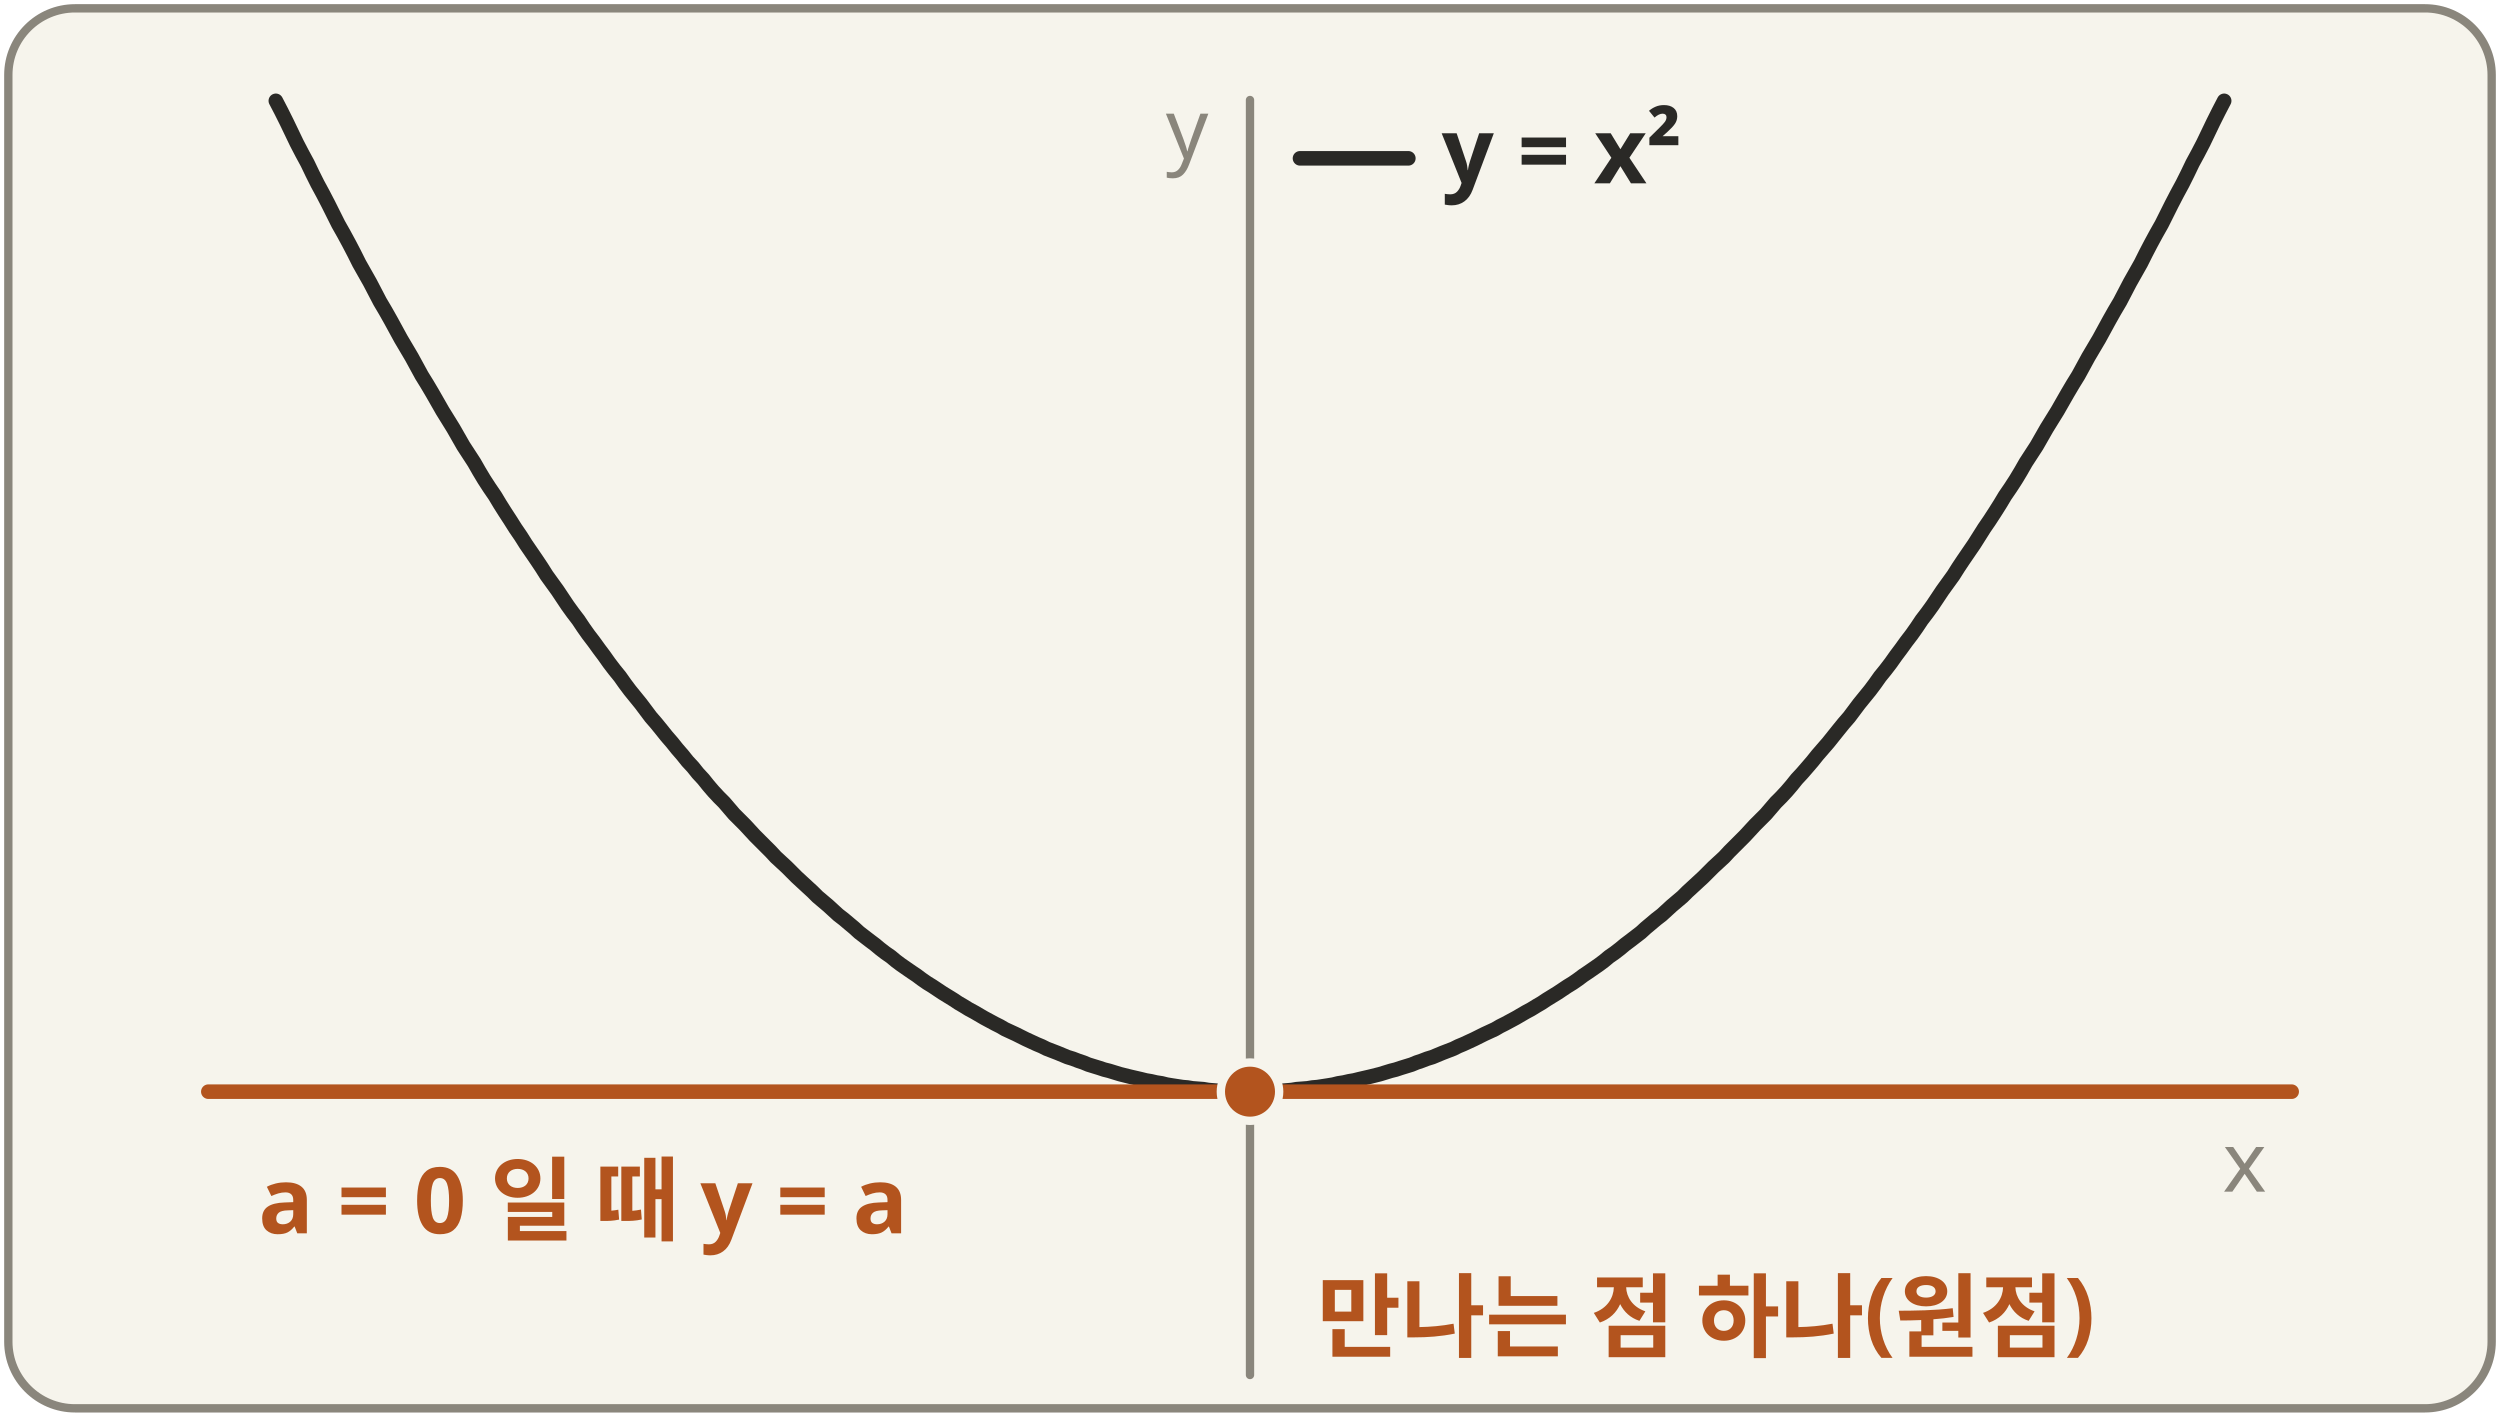
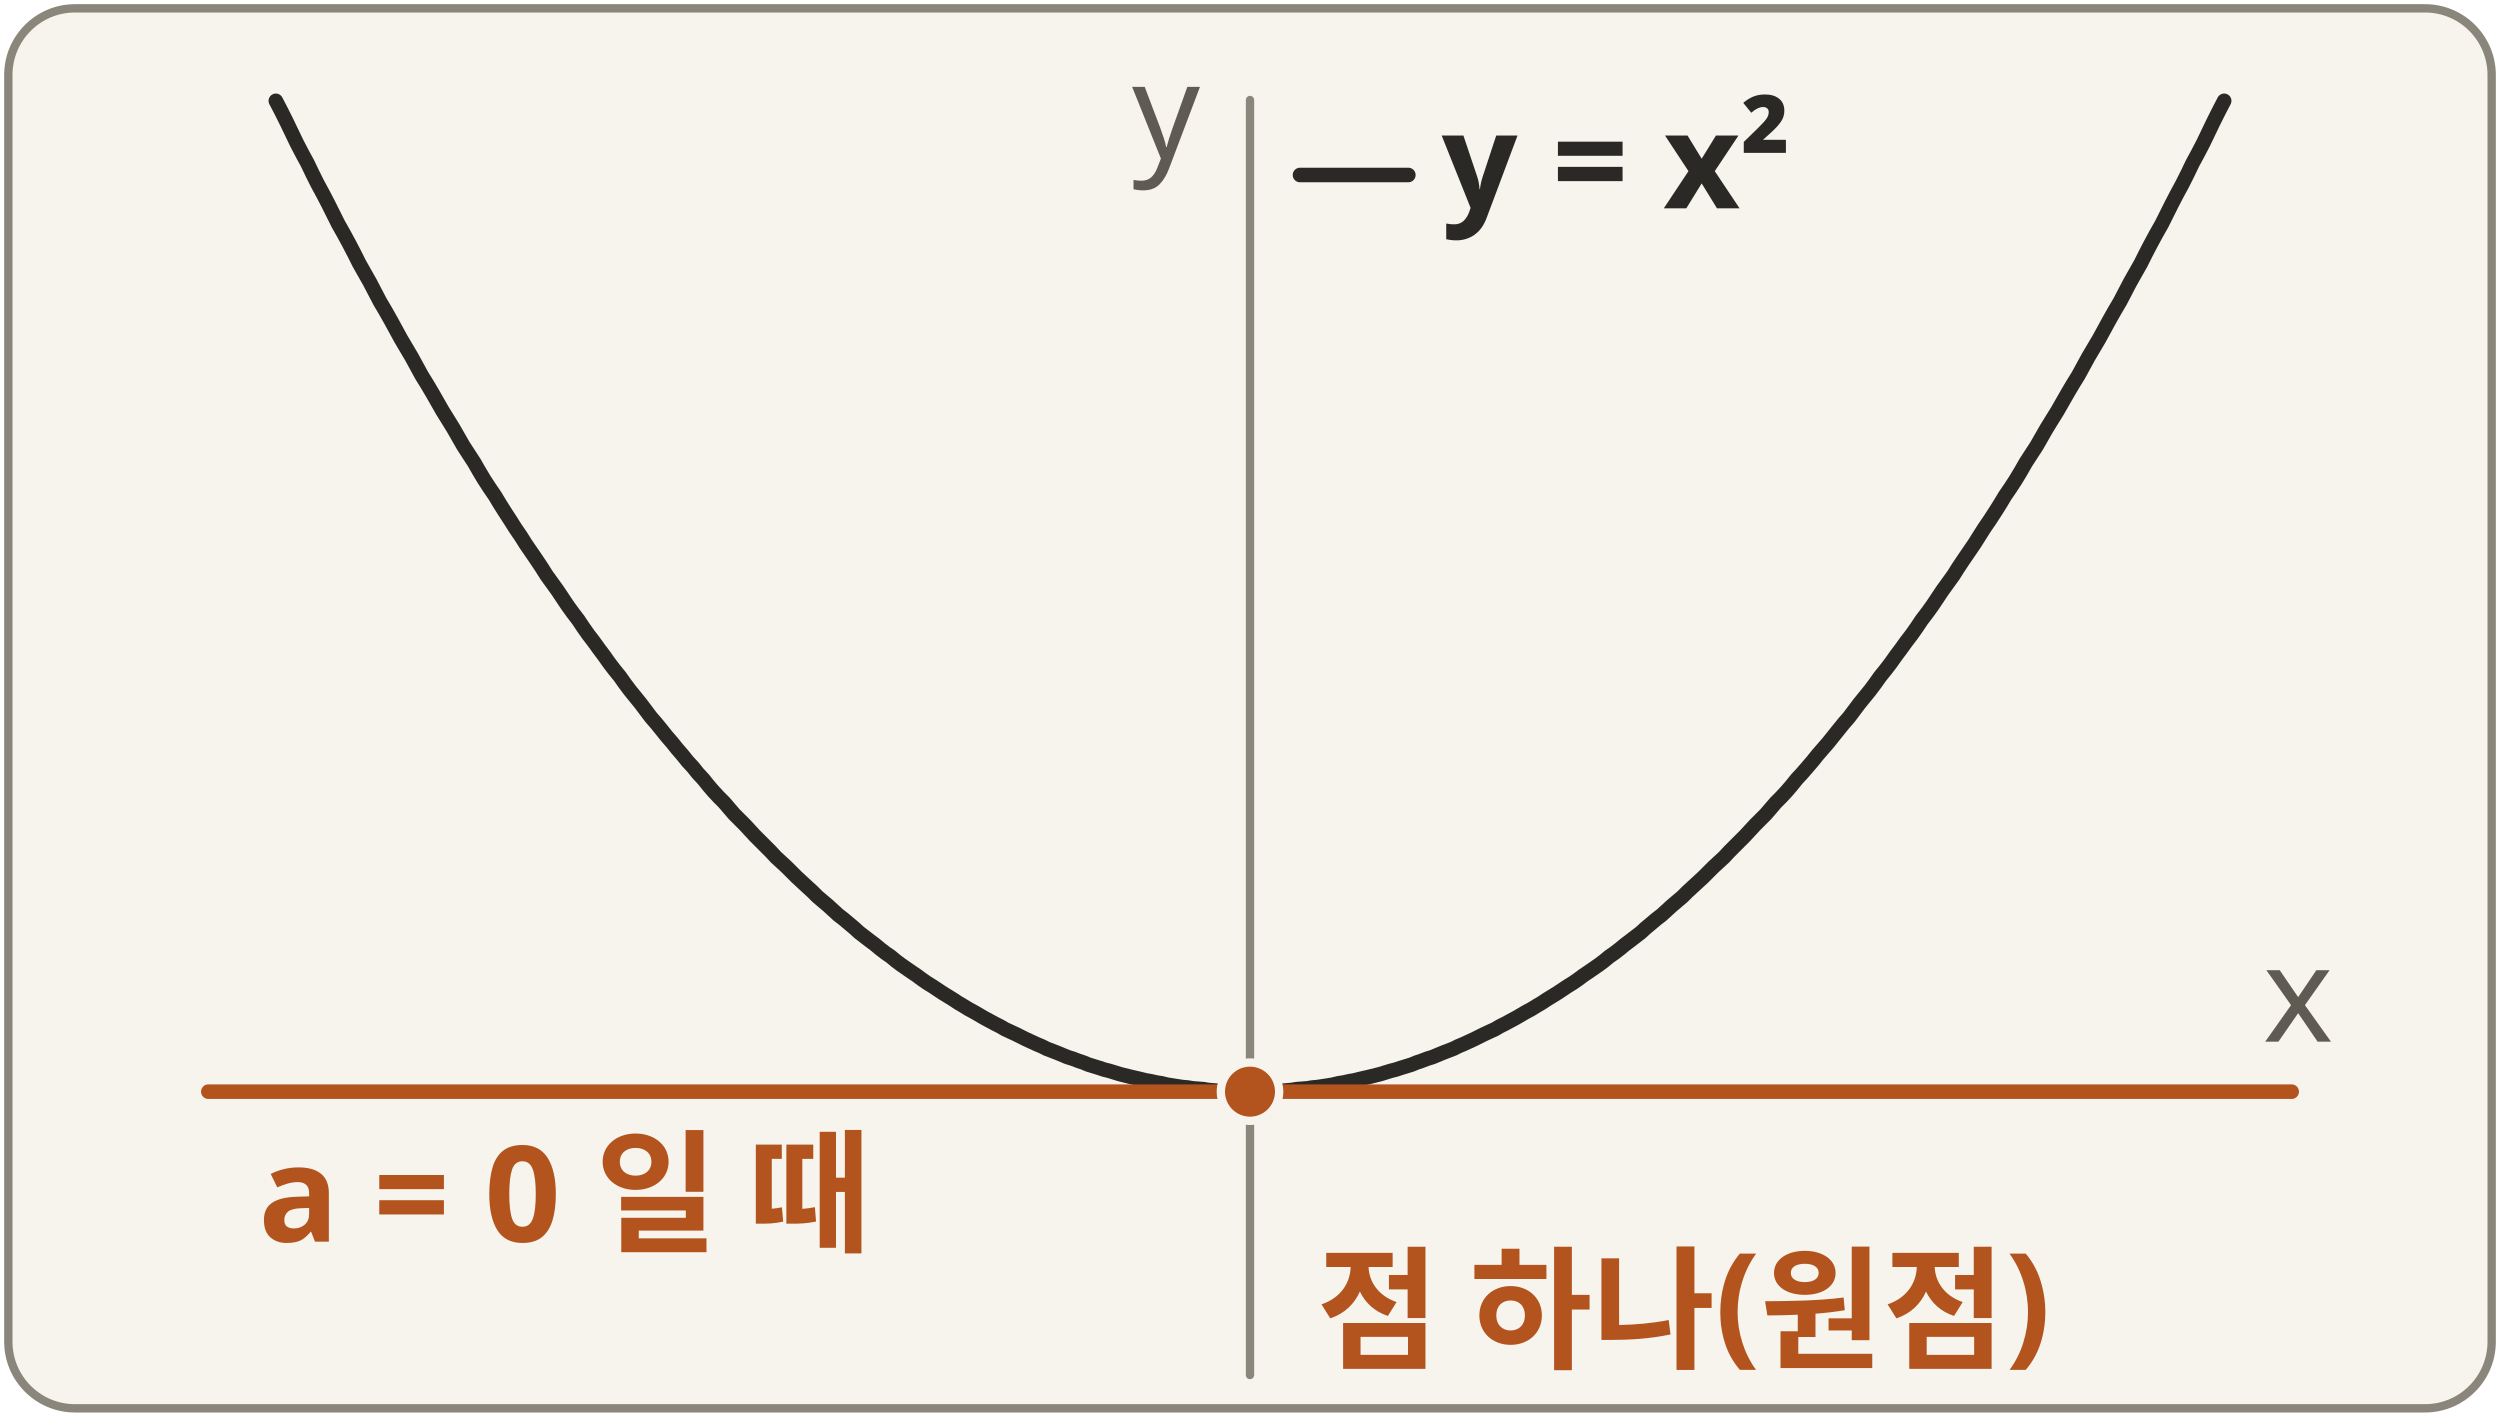
<svg xmlns="http://www.w3.org/2000/svg" viewBox="0 0 600 340" fill="none" stroke="#2a2926" stroke-width="3" stroke-linecap="round" stroke-linejoin="round">
  <defs>
    <marker id="ar" viewBox="0 0 10 10" refX="8" refY="5" markerWidth="7" markerHeight="7" orient="auto-start-reverse">
      <path d="M 0 0 L 10 5 L 0 10 z" fill="#2a2926" stroke="none" />
    </marker>
  </defs>
  <rect x="2" y="2" width="596" height="336" rx="16" fill="#f6f4ec" stroke="#8a867c" stroke-width="2" />
  <line x1="50" y1="262" x2="550" y2="262" stroke="#8a867c" stroke-width="2" />
  <line x1="300" y1="330" x2="300" y2="24.0" stroke="#8a867c" stroke-width="2" />
-   <text x="544" y="286" text-anchor="end" font-family="sans-serif" font-size="20" font-weight="500" fill="#8a867c" stroke="none">x</text>
-   <text x="290" y="38.0" text-anchor="end" font-family="sans-serif" font-size="20" font-weight="500" fill="#8a867c" stroke="none">y</text>
  <path d="M 66.2 24.2 L 67.5 26.7 L 68.8 29.3 L 70.0 31.8 L 71.2 34.3 L 72.5 36.8 L 73.8 39.2 L 75.0 41.7 L 76.2 44.1 L 77.5 46.5 L 78.8 49.0 L 80.0 51.4 L 81.2 53.8 L 82.5 56.1 L 83.8 58.5 L 85.0 60.8 L 86.2 63.2 L 87.5 65.5 L 88.8 67.8 L 90.0 70.1 L 91.2 72.4 L 92.5 74.6 L 93.8 76.9 L 95.0 79.1 L 96.2 81.3 L 97.5 83.5 L 98.8 85.7 L 100.0 87.9 L 101.2 90.1 L 102.5 92.2 L 103.8 94.4 L 105.0 96.5 L 106.2 98.6 L 107.5 100.7 L 108.8 102.8 L 110.0 104.9 L 111.2 107.0 L 112.5 109.0 L 113.8 111.0 L 115.0 113.1 L 116.2 115.1 L 117.5 117.1 L 118.8 119.0 L 120.0 121.0 L 121.2 122.9 L 122.5 124.9 L 123.7 126.8 L 125.0 128.7 L 126.2 130.6 L 127.5 132.5 L 128.8 134.4 L 130.0 136.2 L 131.2 138.1 L 132.5 139.9 L 133.8 141.7 L 135.0 143.5 L 136.2 145.3 L 137.5 147.1 L 138.8 148.8 L 140.0 150.6 L 141.2 152.3 L 142.5 154.0 L 143.8 155.8 L 145.0 157.4 L 146.2 159.1 L 147.5 160.8 L 148.8 162.4 L 150.0 164.1 L 151.2 165.7 L 152.5 167.3 L 153.8 168.9 L 155.0 170.5 L 156.2 172.1 L 157.5 173.6 L 158.8 175.2 L 160.0 176.7 L 161.3 178.2 L 162.5 179.7 L 163.8 181.2 L 165.0 182.7 L 166.3 184.1 L 167.5 185.6 L 168.8 187.0 L 170.0 188.5 L 171.2 189.9 L 172.5 191.3 L 173.8 192.6 L 175.0 194.0 L 176.2 195.4 L 177.5 196.7 L 178.8 198.0 L 180.0 199.3 L 181.2 200.6 L 182.5 201.9 L 183.8 203.2 L 185.0 204.4 L 186.2 205.7 L 187.5 206.9 L 188.8 208.1 L 190.0 209.3 L 191.2 210.5 L 192.5 211.7 L 193.8 212.9 L 195.0 214.0 L 196.2 215.2 L 197.5 216.3 L 198.8 217.4 L 200.0 218.5 L 201.2 219.6 L 202.5 220.6 L 203.8 221.7 L 205.0 222.7 L 206.2 223.8 L 207.5 224.8 L 208.8 225.8 L 210.0 226.7 L 211.2 227.7 L 212.5 228.7 L 213.8 229.6 L 215.0 230.6 L 216.2 231.5 L 217.5 232.4 L 218.8 233.3 L 220.0 234.1 L 221.2 235.0 L 222.5 235.9 L 223.8 236.7 L 225.0 237.5 L 226.2 238.3 L 227.5 239.1 L 228.8 239.9 L 230.0 240.7 L 231.2 241.4 L 232.5 242.2 L 233.8 242.9 L 235.0 243.6 L 236.2 244.3 L 237.5 245.0 L 238.8 245.7 L 240.0 246.3 L 241.2 247.0 L 242.5 247.6 L 243.8 248.2 L 245.0 248.8 L 246.2 249.4 L 247.5 250.0 L 248.8 250.6 L 250.0 251.1 L 251.2 251.7 L 252.5 252.2 L 253.8 252.7 L 255.0 253.2 L 256.2 253.7 L 257.5 254.1 L 258.8 254.6 L 260.0 255.0 L 261.2 255.5 L 262.5 255.9 L 263.8 256.3 L 265.0 256.7 L 266.2 257.0 L 267.5 257.4 L 268.8 257.8 L 270.0 258.1 L 271.2 258.4 L 272.5 258.7 L 273.8 259.0 L 275.0 259.3 L 276.2 259.5 L 277.5 259.8 L 278.8 260.0 L 280.0 260.3 L 281.2 260.5 L 282.5 260.7 L 283.8 260.9 L 285.0 261.0 L 286.2 261.2 L 287.5 261.3 L 288.8 261.4 L 290.0 261.6 L 291.2 261.7 L 292.5 261.8 L 293.8 261.8 L 295.0 261.9 L 296.2 261.9 L 297.5 262.0 L 298.8 262.0 L 300.0 262.0 L 301.2 262.0 L 302.5 262.0 L 303.8 261.9 L 305.0 261.9 L 306.2 261.8 L 307.5 261.8 L 308.8 261.7 L 310.0 261.6 L 311.2 261.4 L 312.5 261.3 L 313.8 261.2 L 315.0 261.0 L 316.2 260.9 L 317.5 260.7 L 318.8 260.5 L 320.0 260.3 L 321.2 260.0 L 322.5 259.8 L 323.8 259.5 L 325.0 259.3 L 326.2 259.0 L 327.5 258.7 L 328.8 258.4 L 330.0 258.1 L 331.2 257.8 L 332.5 257.4 L 333.8 257.0 L 335.0 256.7 L 336.2 256.3 L 337.5 255.9 L 338.8 255.5 L 340.0 255.0 L 341.2 254.6 L 342.5 254.1 L 343.8 253.7 L 345.0 253.2 L 346.2 252.7 L 347.5 252.2 L 348.8 251.7 L 350.0 251.1 L 351.2 250.6 L 352.5 250.0 L 353.8 249.4 L 355.0 248.8 L 356.2 248.2 L 357.5 247.6 L 358.8 247.0 L 360.0 246.3 L 361.2 245.7 L 362.5 245.0 L 363.8 244.3 L 365.0 243.6 L 366.2 242.9 L 367.5 242.2 L 368.8 241.4 L 370.0 240.7 L 371.2 239.9 L 372.5 239.1 L 373.8 238.3 L 375.0 237.5 L 376.2 236.7 L 377.5 235.9 L 378.8 235.0 L 380.0 234.1 L 381.2 233.3 L 382.5 232.4 L 383.8 231.5 L 385.0 230.6 L 386.2 229.6 L 387.5 228.7 L 388.8 227.7 L 390.0 226.7 L 391.2 225.8 L 392.5 224.8 L 393.8 223.8 L 395.0 222.7 L 396.2 221.7 L 397.5 220.6 L 398.8 219.6 L 400.0 218.5 L 401.2 217.4 L 402.5 216.3 L 403.8 215.2 L 405.0 214.0 L 406.2 212.9 L 407.5 211.7 L 408.8 210.5 L 410.0 209.3 L 411.2 208.1 L 412.5 206.9 L 413.8 205.7 L 415.0 204.4 L 416.2 203.2 L 417.5 201.9 L 418.8 200.6 L 420.0 199.3 L 421.2 198.0 L 422.5 196.7 L 423.8 195.4 L 425.0 194.0 L 426.2 192.6 L 427.5 191.3 L 428.8 189.9 L 430.0 188.5 L 431.2 187.0 L 432.5 185.6 L 433.8 184.1 L 435.0 182.7 L 436.2 181.2 L 437.5 179.7 L 438.8 178.2 L 440.0 176.7 L 441.2 175.2 L 442.5 173.6 L 443.8 172.1 L 445.0 170.5 L 446.2 168.9 L 447.5 167.3 L 448.8 165.7 L 450.0 164.1 L 451.2 162.4 L 452.5 160.8 L 453.8 159.1 L 455.0 157.4 L 456.2 155.8 L 457.5 154.0 L 458.8 152.3 L 460.0 150.6 L 461.2 148.8 L 462.5 147.1 L 463.8 145.3 L 465.0 143.5 L 466.2 141.7 L 467.5 139.9 L 468.8 138.1 L 470.0 136.2 L 471.2 134.4 L 472.5 132.5 L 473.8 130.6 L 475.0 128.7 L 476.2 126.8 L 477.5 124.9 L 478.8 122.9 L 480.0 121.0 L 481.2 119.0 L 482.5 117.1 L 483.8 115.1 L 485.0 113.1 L 486.2 111.0 L 487.5 109.0 L 488.8 107.0 L 490.0 104.9 L 491.2 102.8 L 492.5 100.7 L 493.8 98.6 L 495.0 96.5 L 496.2 94.4 L 497.5 92.2 L 498.8 90.1 L 500.0 87.9 L 501.2 85.7 L 502.5 83.5 L 503.8 81.3 L 505.0 79.1 L 506.2 76.9 L 507.5 74.6 L 508.8 72.4 L 510.0 70.1 L 511.2 67.8 L 512.5 65.5 L 513.8 63.2 L 515.0 60.8 L 516.2 58.5 L 517.5 56.1 L 518.8 53.8 L 520.0 51.4 L 521.2 49.0 L 522.5 46.5 L 523.8 44.1 L 525.0 41.7 L 526.2 39.2 L 527.5 36.8 L 528.8 34.3 L 530.0 31.8 L 531.2 29.3 L 532.5 26.7 L 533.8 24.2" stroke="#2a2926" stroke-width="3.5" />
  <line x1="50" y1="262" x2="550" y2="262" stroke="#b3541e" stroke-width="3.5" />
  <circle cx="300" cy="262" r="7" fill="#b3541e" stroke="#f6f4ec" stroke-width="2" />
-   <text x="62" y="296" text-anchor="start" font-family="sans-serif" font-size="22" font-weight="700" fill="#b3541e" stroke="none">a = 0 일 때 y = a</text>
-   <text x="316" y="324" text-anchor="start" font-family="sans-serif" font-size="22" font-weight="700" fill="#b3541e" stroke="none">만나는 점 하나(원점)</text>
-   <line x1="312" y1="38" x2="338" y2="38" stroke="#2a2926" stroke-width="3.5" />
-   <text x="346" y="44" text-anchor="start" font-family="sans-serif" font-size="22" font-weight="700" fill="#2a2926" stroke="none">y = x²</text>
+   <line x1="312" y1="42" x2="338" y2="42" stroke="#2a2926" stroke-width="3.5" />
+   <text x="560" y="250" text-anchor="end" font-family="sans-serif" font-size="32" font-weight="500" fill="#5f5b52" stroke="none">x</text>
+   <text x="288" y="38" text-anchor="end" font-family="sans-serif" font-size="32" font-weight="500" fill="#5f5b52" stroke="none">y</text>
+   <text x="62" y="298" text-anchor="start" font-family="sans-serif" font-size="32" font-weight="700" fill="#b3541e" stroke="none">a = 0 일 때</text>
+   <text x="316" y="326" text-anchor="start" font-family="sans-serif" font-size="32" font-weight="700" fill="#b3541e" stroke="none">점 하나(원점)</text>
+   <text x="346" y="50" text-anchor="start" font-family="sans-serif" font-size="32" font-weight="700" fill="#2a2926" stroke="none">y = x²</text>
</svg>
